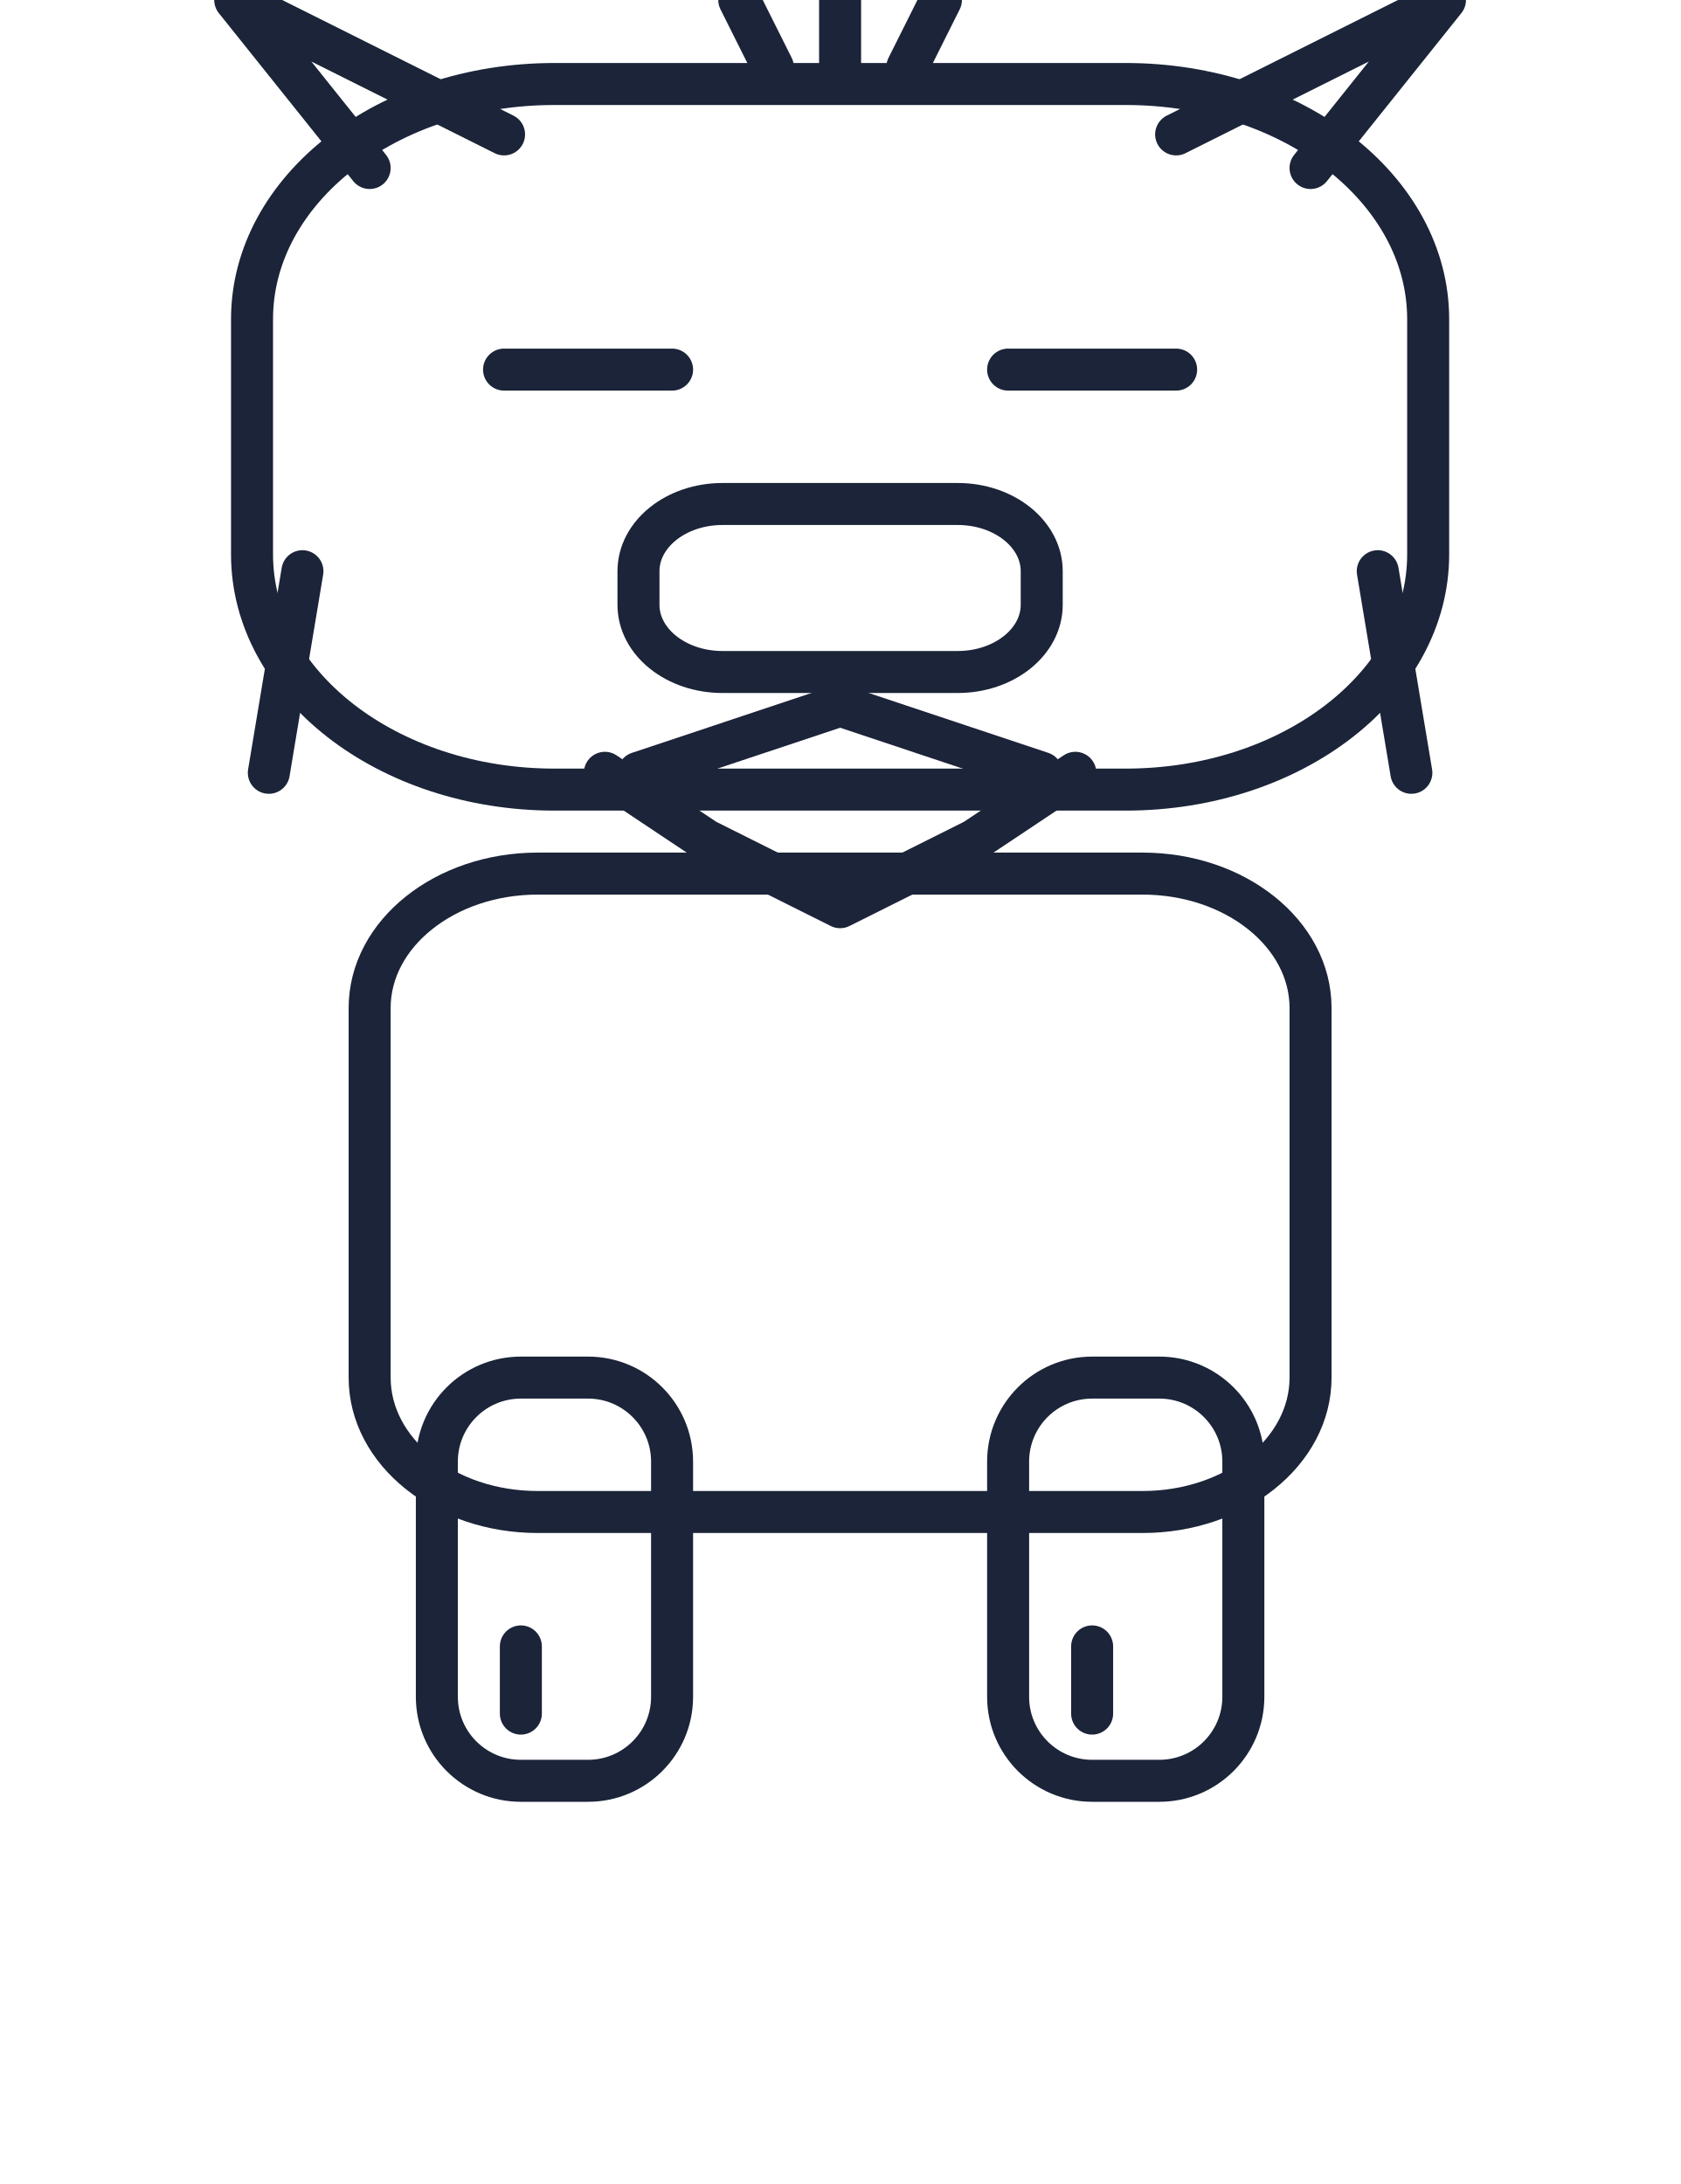
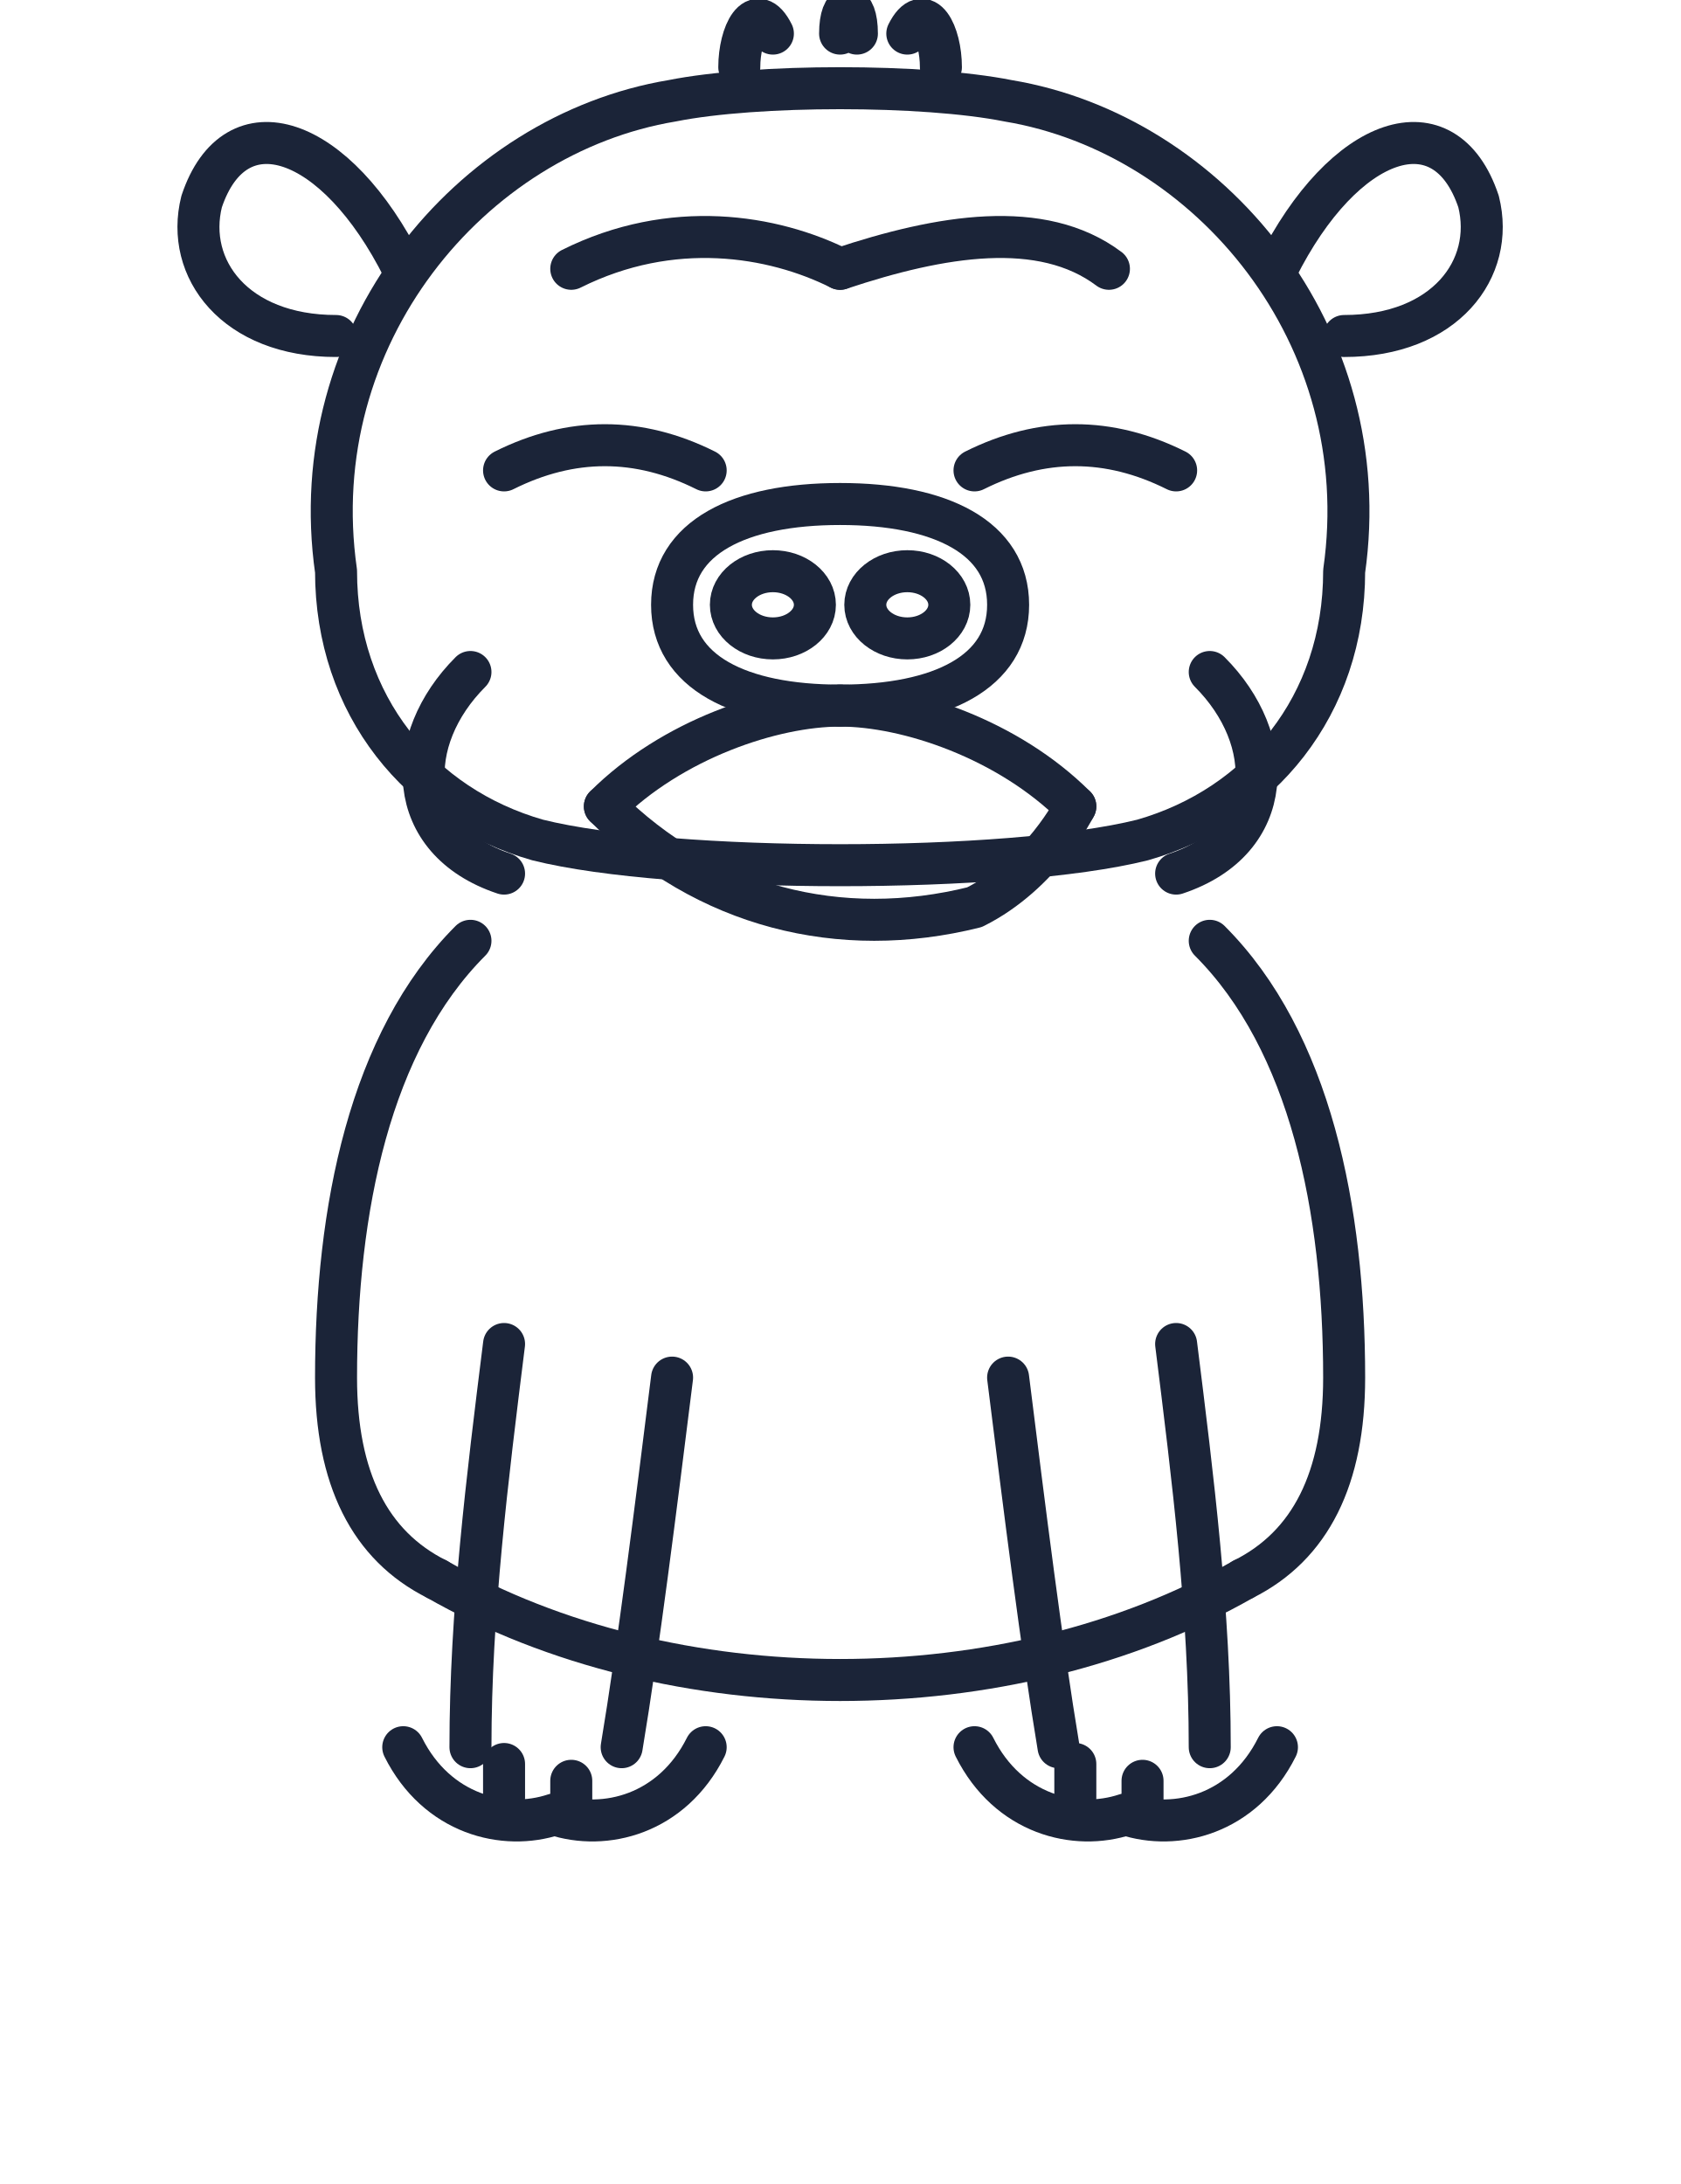
<svg xmlns="http://www.w3.org/2000/svg" viewBox="0 0 100 130" fill="none" stroke="currentColor" stroke-width="2.5" stroke-linecap="round" stroke-linejoin="round">
  <style>:root { color: #1B2438; }</style>
-   <rect x="15" y="5" width="70" height="42" rx="18" ry="14" />
-   <polyline points="22,10 14,0 30,8" />
-   <polyline points="78,10 86,0 70,8" />
-   <line x1="30" y1="22" x2="40" y2="22" />
-   <line x1="60" y1="22" x2="70" y2="22" />
-   <rect x="38" y="30" width="24" height="10" rx="5" ry="4" />
-   <polyline points="36,46 42,50 50,54 58,50 64,46" />
-   <polyline points="38,46 50,42 62,46" />
-   <line x1="18" y1="34" x2="16" y2="46" />
-   <line x1="82" y1="34" x2="84" y2="46" />
-   <rect x="22" y="52" width="56" height="38" rx="10" ry="8" />
-   <rect x="26" y="82" width="14" height="24" rx="5" />
-   <rect x="60" y="82" width="14" height="24" rx="5" />
-   <line x1="31" y1="102" x2="31" y2="98" />
-   <line x1="65" y1="102" x2="65" y2="98" />
-   <line x1="44" y1="0" x2="46" y2="4" />
-   <line x1="50" y1="0" x2="50" y2="4" />
-   <line x1="56" y1="0" x2="54" y2="4" />
+   <path d="M 44 4 C 44 2, 45 0, 46 2" />
+   <path d="M 50 2 C 50 0, 51 0, 51 2" />
+   <path d="M 56 4 C 56 2, 55 0, 54 2" />
+   <path d="M 20 34 C 18 20, 28 8, 40 6 C 45 5, 55 5, 60 6 C 72 8, 82 20, 80 34 C 80 42, 75 48, 68 50 C 60 52, 40 52, 32 50 C 25 48, 20 42, 20 34" />
+   <path d="M 34 16 C 40 13, 46 14, 50 16" />
+   <path d="M 50 16 C 56 14, 62 13, 66 16" />
+   <path d="M 24 16 C 20 8, 14 6, 12 12 C 11 16, 14 20, 20 20" />
+   <path d="M 76 16 C 80 8, 86 6, 88 12 C 89 16, 86 20, 80 20" />
+   <path d="M 30 28 C 34 26, 38 26, 42 28" />
+   <path d="M 58 28 C 62 26, 66 26, 70 28" />
+   <path d="M 40 36 C 40 32, 44 30, 50 30 C 56 30, 60 32, 60 36 C 60 40, 56 42, 50 42 C 44 42, 40 40, 40 36" />
+   <ellipse cx="46" cy="36" rx="2.5" ry="2" />
+   <ellipse cx="54" cy="36" rx="2.5" ry="2" />
+   <path d="M 36 48 C 40 44, 46 42, 50 42" />
+   <path d="M 64 48 C 60 44, 54 42, 50 42" />
+   <path d="M 36 48 C 42 54, 50 56, 58 54 C 62 52, 64 48, 64 48" />
+   <path d="M 28 40 C 24 44, 24 50, 30 52" />
+   <path d="M 72 40 C 76 44, 76 50, 70 52" />
+   <path d="M 28 56 C 22 62, 20 72, 20 82 C 20 88, 22 92, 26 94" />
+   <path d="M 72 56 C 78 62, 80 72, 80 82 C 80 88, 78 92, 74 94" />
+   <path d="M 30 80 C 29 88, 28 96, 28 104" />
+   <path d="M 40 82 C 39 90, 38 98, 37 104" />
+   <path d="M 60 82 C 61 90, 62 98, 63 104" />
+   <path d="M 70 80 C 71 88, 72 96, 72 104" />
+   <path d="M 24 104 C 26 108, 30 109, 33 108 C 36 109, 40 108, 42 104" />
+   <path d="M 58 104 C 60 108, 64 109, 67 108 C 70 109, 74 108, 76 104" />
+   <path d="M 30 107 L 30 105" />
+   <path d="M 34 108 L 34 106" />
+   <path d="M 64 107 L 64 105" />
+   <path d="M 68 108 L 68 106" />
+   <path d="M 26 94 C 40 102, 60 102, 74 94" />
</svg>
